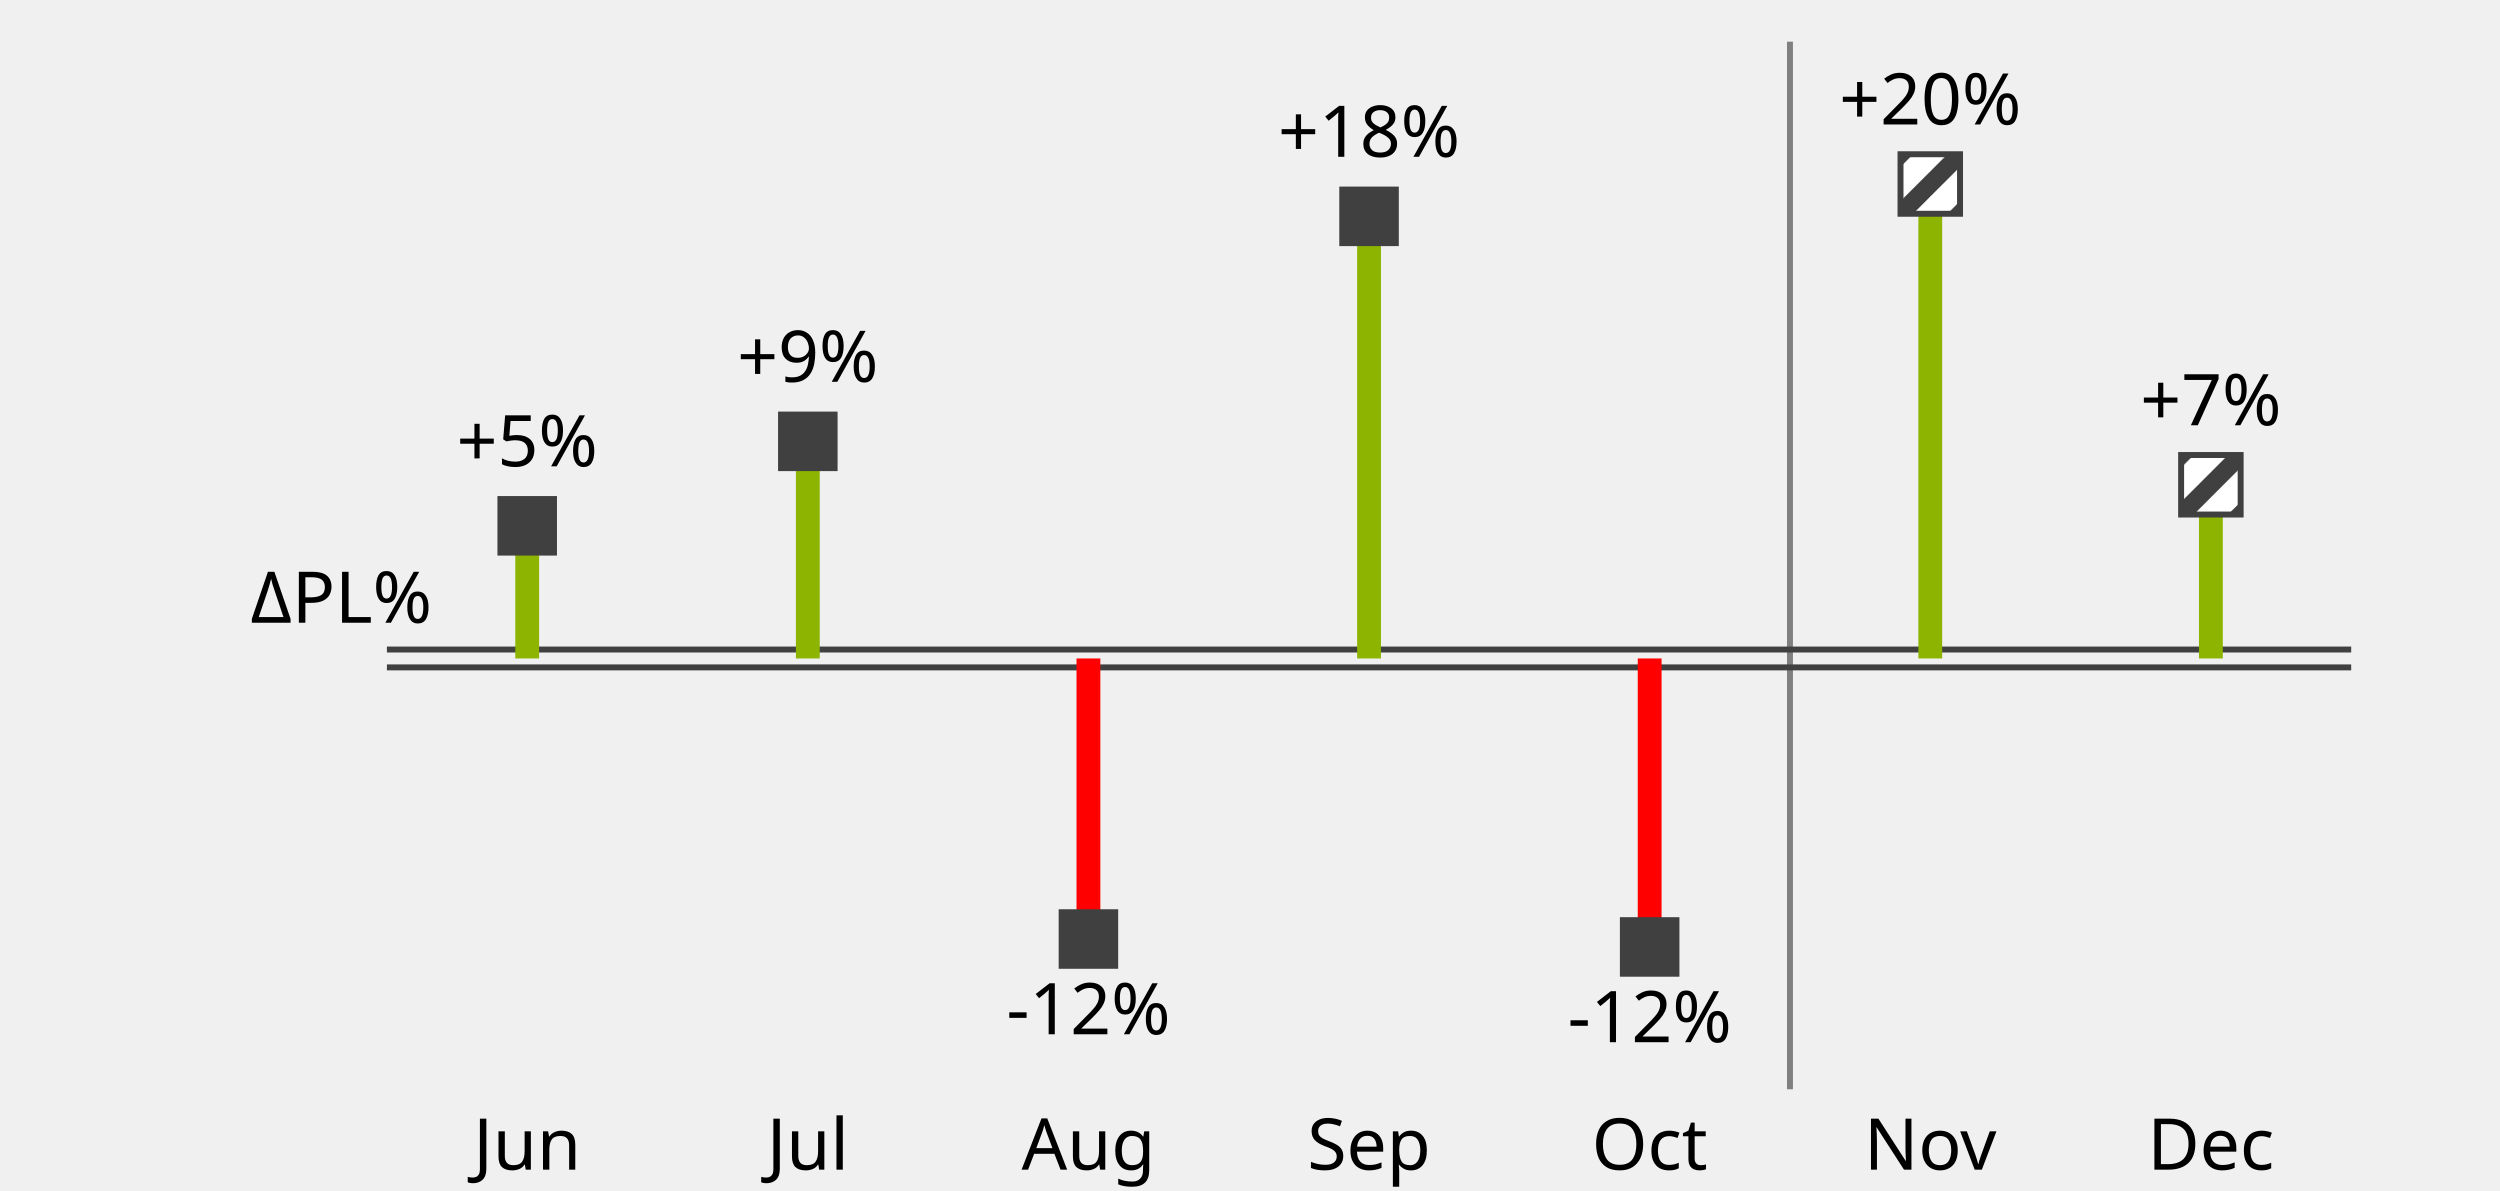
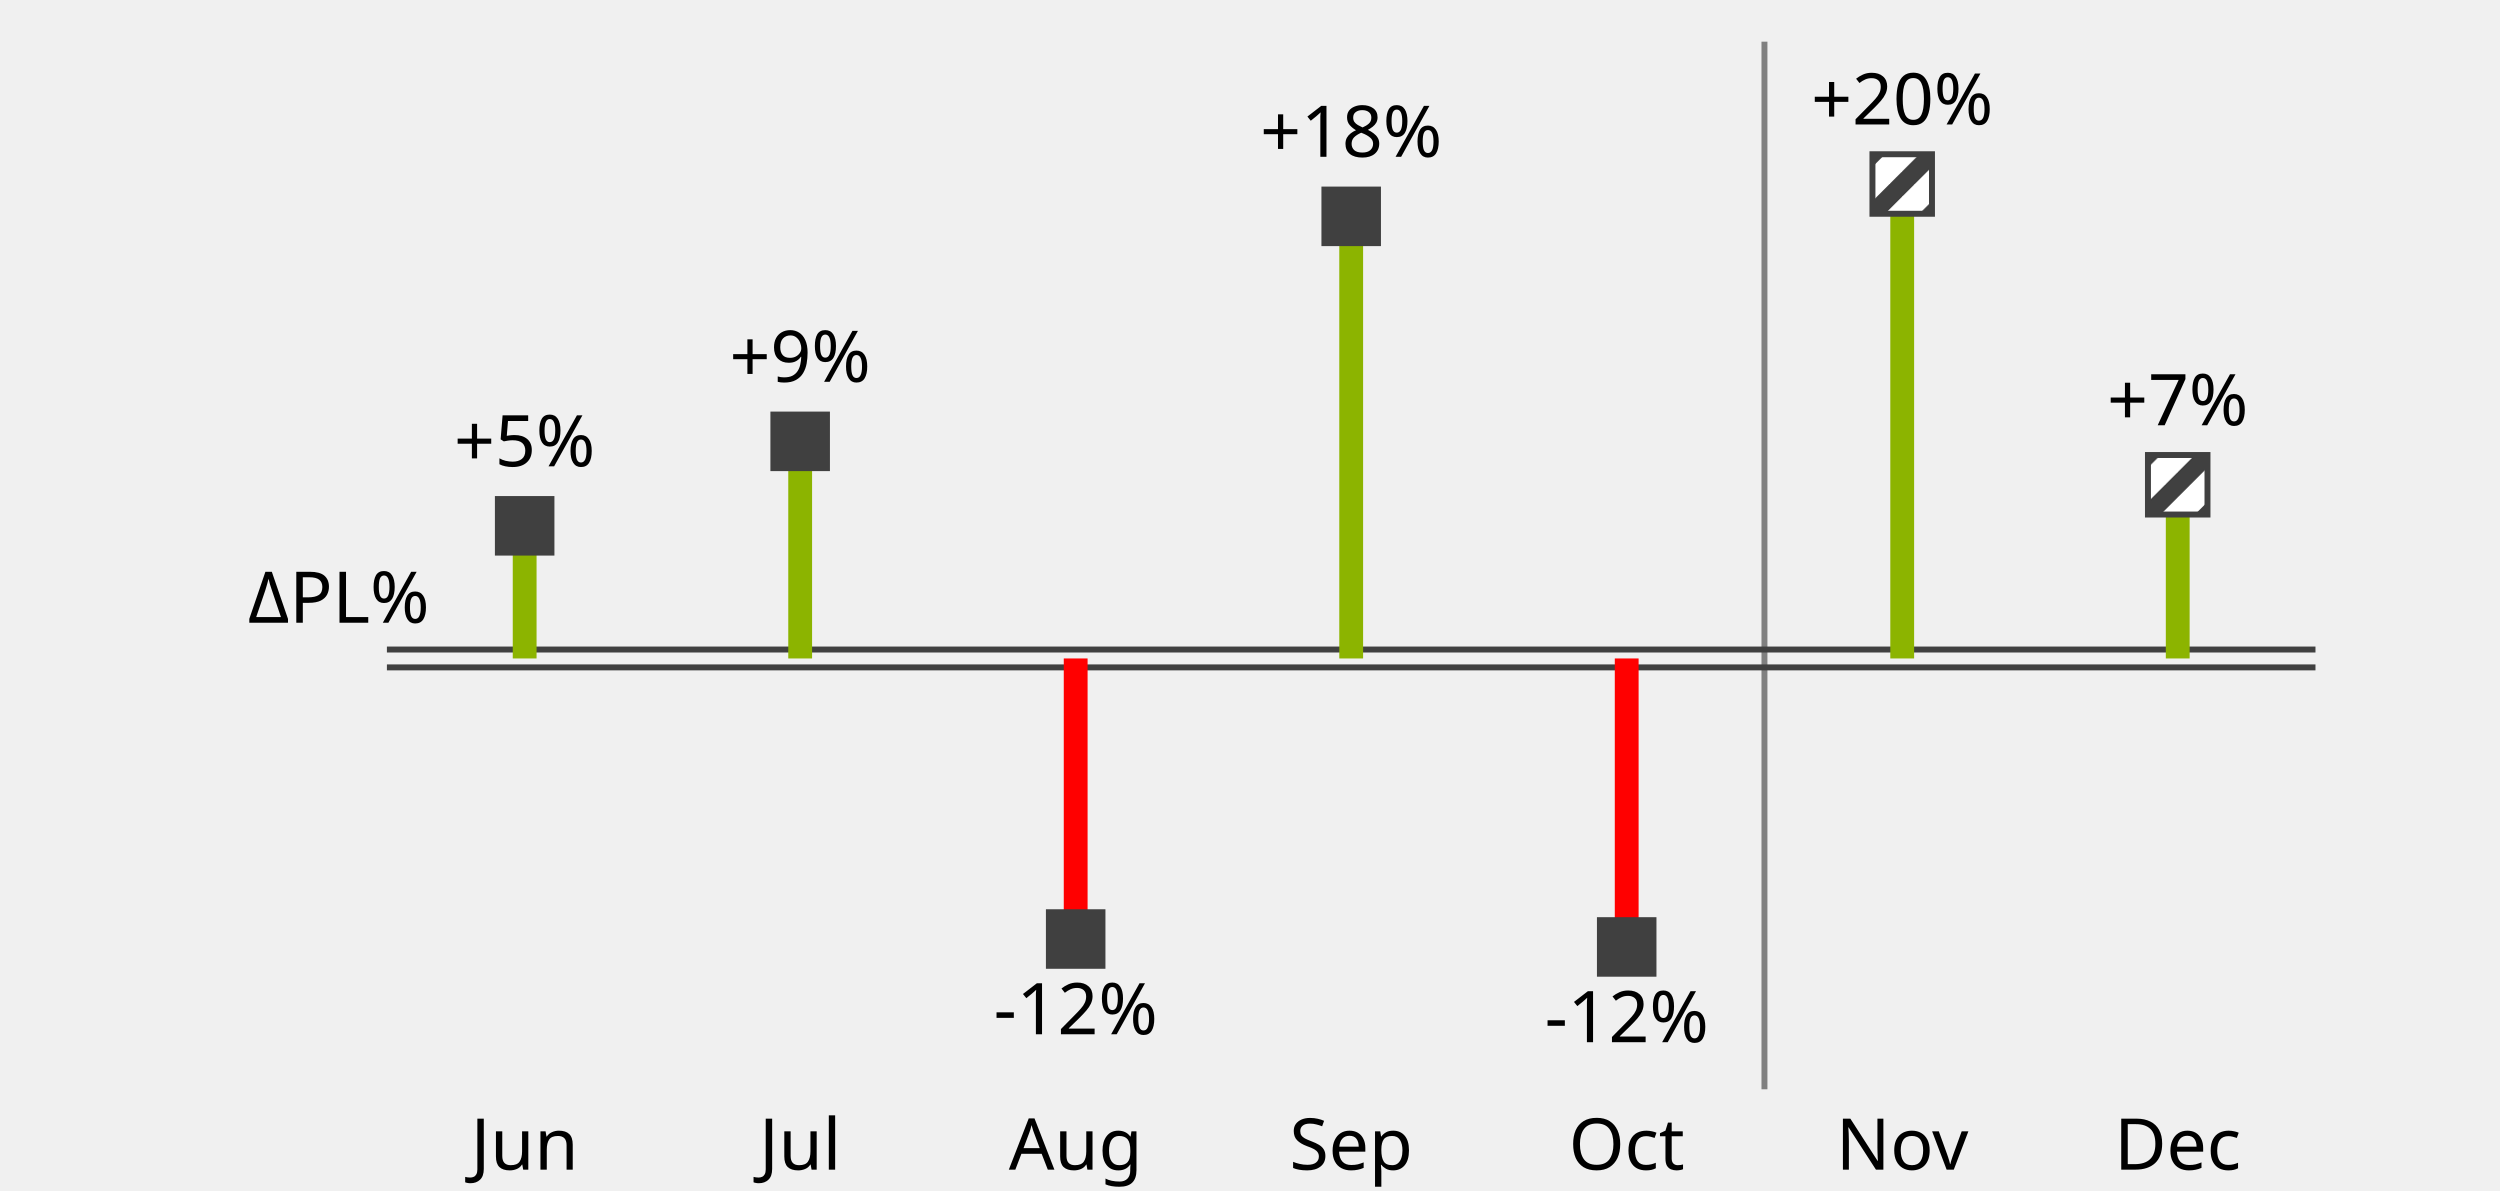
<svg xmlns="http://www.w3.org/2000/svg" version="1.1" class="marks" width="420" height="200" viewBox="0 0 420 200">
  <defs>
    <pattern id="pp-diagonal-stripe-3-404040-FFFFFF" patternUnits="userSpaceOnUse" width="10" height="10">
      <rect width="10" height="10" fill="#FFFFFF" />
      <path d="M-1,1 l2,-2 M0,10 l10,-10 M9,11 l2,-2" stroke="#404040" stroke-width="3" />
    </pattern>
  </defs>
  <g fill="none" stroke-miterlimit="4" transform="translate(65,7)">
    <g class="mark-group role-frame root" role="graphics-object" aria-roledescription="group mark container">
      <g transform="translate(0,0)">
-         <path class="background" aria-hidden="true" d="M0,0h330v176h-330Z" />
+         <path class="background" aria-hidden="true" d="M0,0h324v176h-324Z" />
        <g>
          <g class="mark-group role-axis" role="graphics-symbol" aria-roledescription="axis" aria-label="X-axis for a discrete scale with 7 values: Jun, Jul, Aug, Sep, Oct, Nov, Dec">
            <g transform="translate(0.5,176.5)">
              <path class="background" aria-hidden="true" d="M0,0h0v0h0Z" pointer-events="none" />
              <g>
                <g class="mark-text role-axis-label" pointer-events="none">
-                   <text text-anchor="middle" transform="translate(23.07143,13)" font-family="Segoe UI" font-size="12px" fill="#000000" opacity="1">Jun</text>
-                   <text text-anchor="middle" transform="translate(70.21429,13)" font-family="Segoe UI" font-size="12px" fill="#000000" opacity="1">Jul</text>
-                   <text text-anchor="middle" transform="translate(117.3571,13)" font-family="Segoe UI" font-size="12px" fill="#000000" opacity="1">Aug</text>
-                   <text text-anchor="middle" transform="translate(164.5,13)" font-family="Segoe UI" font-size="12px" fill="#000000" opacity="1">Sep</text>
-                   <text text-anchor="middle" transform="translate(211.6429,13)" font-family="Segoe UI" font-size="12px" fill="#000000" opacity="1">Oct</text>
-                   <text text-anchor="middle" transform="translate(258.7857,13)" font-family="Segoe UI" font-size="12px" fill="#000000" opacity="1">Nov</text>
-                   <text text-anchor="middle" transform="translate(305.9286,13)" font-family="Segoe UI" font-size="12px" fill="#000000" opacity="1">Dec</text>
+                   <text text-anchor="middle" transform="translate(22.64286,13)" font-family="Segoe UI" font-size="12px" fill="#000000" opacity="1">Jun</text>
+                   <text text-anchor="middle" transform="translate(68.92857,13)" font-family="Segoe UI" font-size="12px" fill="#000000" opacity="1">Jul</text>
+                   <text text-anchor="middle" transform="translate(115.2143,13)" font-family="Segoe UI" font-size="12px" fill="#000000" opacity="1">Aug</text>
+                   <text text-anchor="middle" transform="translate(161.5,13)" font-family="Segoe UI" font-size="12px" fill="#000000" opacity="1">Sep</text>
+                   <text text-anchor="middle" transform="translate(207.7857,13)" font-family="Segoe UI" font-size="12px" fill="#000000" opacity="1">Oct</text>
+                   <text text-anchor="middle" transform="translate(254.0714,13)" font-family="Segoe UI" font-size="12px" fill="#000000" opacity="1">Nov</text>
+                   <text text-anchor="middle" transform="translate(300.3571,13)" font-family="Segoe UI" font-size="12px" fill="#000000" opacity="1">Dec</text>
                </g>
              </g>
              <path class="foreground" aria-hidden="true" d="" pointer-events="none" display="none" />
            </g>
          </g>
          <g class="mark-symbol role-mark layer_0_marks" role="graphics-object" aria-roledescription="symbol mark container">
-             <path aria-label="Period: Jun" role="graphics-symbol" aria-roledescription="point" transform="translate(23.57143,0)" d="M2.739,0A2.739,2.739,0,1,1,-2.739,0A2.739,2.739,0,1,1,2.739,0" stroke="#4c78a8" stroke-width="2" opacity="0" />
-             <path aria-label="Period: Jul" role="graphics-symbol" aria-roledescription="point" transform="translate(70.71429,0)" d="M2.739,0A2.739,2.739,0,1,1,-2.739,0A2.739,2.739,0,1,1,2.739,0" stroke="#4c78a8" stroke-width="2" opacity="0" />
-             <path aria-label="Period: Aug" role="graphics-symbol" aria-roledescription="point" transform="translate(117.8571,0)" d="M2.739,0A2.739,2.739,0,1,1,-2.739,0A2.739,2.739,0,1,1,2.739,0" stroke="#4c78a8" stroke-width="2" opacity="0" />
-             <path aria-label="Period: Sep" role="graphics-symbol" aria-roledescription="point" transform="translate(165,0)" d="M2.739,0A2.739,2.739,0,1,1,-2.739,0A2.739,2.739,0,1,1,2.739,0" stroke="#4c78a8" stroke-width="2" opacity="0" />
-             <path aria-label="Period: Oct" role="graphics-symbol" aria-roledescription="point" transform="translate(212.1429,0)" d="M2.739,0A2.739,2.739,0,1,1,-2.739,0A2.739,2.739,0,1,1,2.739,0" stroke="#4c78a8" stroke-width="2" opacity="0" />
-             <path aria-label="Period: Nov" role="graphics-symbol" aria-roledescription="point" transform="translate(259.2857,0)" d="M2.739,0A2.739,2.739,0,1,1,-2.739,0A2.739,2.739,0,1,1,2.739,0" stroke="#4c78a8" stroke-width="2" opacity="0" />
-             <path aria-label="Period: Dec" role="graphics-symbol" aria-roledescription="point" transform="translate(306.4286,0)" d="M2.739,0A2.739,2.739,0,1,1,-2.739,0A2.739,2.739,0,1,1,2.739,0" stroke="#4c78a8" stroke-width="2" opacity="0" />
+             <path aria-label="Period: Jun" role="graphics-symbol" aria-roledescription="point" transform="translate(23.14286,0)" d="M2.739,0A2.739,2.739,0,1,1,-2.739,0A2.739,2.739,0,1,1,2.739,0" stroke="#4c78a8" stroke-width="2" opacity="0" />
+             <path aria-label="Period: Jul" role="graphics-symbol" aria-roledescription="point" transform="translate(69.42857,0)" d="M2.739,0A2.739,2.739,0,1,1,-2.739,0A2.739,2.739,0,1,1,2.739,0" stroke="#4c78a8" stroke-width="2" opacity="0" />
+             <path aria-label="Period: Aug" role="graphics-symbol" aria-roledescription="point" transform="translate(115.7143,0)" d="M2.739,0A2.739,2.739,0,1,1,-2.739,0A2.739,2.739,0,1,1,2.739,0" stroke="#4c78a8" stroke-width="2" opacity="0" />
+             <path aria-label="Period: Sep" role="graphics-symbol" aria-roledescription="point" transform="translate(162,0)" d="M2.739,0A2.739,2.739,0,1,1,-2.739,0A2.739,2.739,0,1,1,2.739,0" stroke="#4c78a8" stroke-width="2" opacity="0" />
+             <path aria-label="Period: Oct" role="graphics-symbol" aria-roledescription="point" transform="translate(208.2857,0)" d="M2.739,0A2.739,2.739,0,1,1,-2.739,0A2.739,2.739,0,1,1,2.739,0" stroke="#4c78a8" stroke-width="2" opacity="0" />
+             <path aria-label="Period: Nov" role="graphics-symbol" aria-roledescription="point" transform="translate(254.5714,0)" d="M2.739,0A2.739,2.739,0,1,1,-2.739,0A2.739,2.739,0,1,1,2.739,0" stroke="#4c78a8" stroke-width="2" opacity="0" />
+             <path aria-label="Period: Dec" role="graphics-symbol" aria-roledescription="point" transform="translate(300.8571,0)" d="M2.739,0A2.739,2.739,0,1,1,-2.739,0A2.739,2.739,0,1,1,2.739,0" stroke="#4c78a8" stroke-width="2" opacity="0" />
          </g>
          <g class="mark-symbol role-mark layer_1_marks" role="graphics-object" aria-roledescription="symbol mark container">
-             <path aria-label="Period: Jun" role="graphics-symbol" aria-roledescription="point" transform="translate(23.57143,176)" d="M2.739,0A2.739,2.739,0,1,1,-2.739,0A2.739,2.739,0,1,1,2.739,0" stroke="#4c78a8" stroke-width="2" opacity="0" />
-             <path aria-label="Period: Jul" role="graphics-symbol" aria-roledescription="point" transform="translate(70.71429,176)" d="M2.739,0A2.739,2.739,0,1,1,-2.739,0A2.739,2.739,0,1,1,2.739,0" stroke="#4c78a8" stroke-width="2" opacity="0" />
-             <path aria-label="Period: Aug" role="graphics-symbol" aria-roledescription="point" transform="translate(117.8571,176)" d="M2.739,0A2.739,2.739,0,1,1,-2.739,0A2.739,2.739,0,1,1,2.739,0" stroke="#4c78a8" stroke-width="2" opacity="0" />
-             <path aria-label="Period: Sep" role="graphics-symbol" aria-roledescription="point" transform="translate(165,176)" d="M2.739,0A2.739,2.739,0,1,1,-2.739,0A2.739,2.739,0,1,1,2.739,0" stroke="#4c78a8" stroke-width="2" opacity="0" />
-             <path aria-label="Period: Oct" role="graphics-symbol" aria-roledescription="point" transform="translate(212.1429,176)" d="M2.739,0A2.739,2.739,0,1,1,-2.739,0A2.739,2.739,0,1,1,2.739,0" stroke="#4c78a8" stroke-width="2" opacity="0" />
-             <path aria-label="Period: Nov" role="graphics-symbol" aria-roledescription="point" transform="translate(259.2857,176)" d="M2.739,0A2.739,2.739,0,1,1,-2.739,0A2.739,2.739,0,1,1,2.739,0" stroke="#4c78a8" stroke-width="2" opacity="0" />
-             <path aria-label="Period: Dec" role="graphics-symbol" aria-roledescription="point" transform="translate(306.4286,176)" d="M2.739,0A2.739,2.739,0,1,1,-2.739,0A2.739,2.739,0,1,1,2.739,0" stroke="#4c78a8" stroke-width="2" opacity="0" />
+             <path aria-label="Period: Jun" role="graphics-symbol" aria-roledescription="point" transform="translate(23.14286,176)" d="M2.739,0A2.739,2.739,0,1,1,-2.739,0A2.739,2.739,0,1,1,2.739,0" stroke="#4c78a8" stroke-width="2" opacity="0" />
+             <path aria-label="Period: Jul" role="graphics-symbol" aria-roledescription="point" transform="translate(69.42857,176)" d="M2.739,0A2.739,2.739,0,1,1,-2.739,0A2.739,2.739,0,1,1,2.739,0" stroke="#4c78a8" stroke-width="2" opacity="0" />
+             <path aria-label="Period: Aug" role="graphics-symbol" aria-roledescription="point" transform="translate(115.7143,176)" d="M2.739,0A2.739,2.739,0,1,1,-2.739,0A2.739,2.739,0,1,1,2.739,0" stroke="#4c78a8" stroke-width="2" opacity="0" />
+             <path aria-label="Period: Sep" role="graphics-symbol" aria-roledescription="point" transform="translate(162,176)" d="M2.739,0A2.739,2.739,0,1,1,-2.739,0A2.739,2.739,0,1,1,2.739,0" stroke="#4c78a8" stroke-width="2" opacity="0" />
+             <path aria-label="Period: Oct" role="graphics-symbol" aria-roledescription="point" transform="translate(208.2857,176)" d="M2.739,0A2.739,2.739,0,1,1,-2.739,0A2.739,2.739,0,1,1,2.739,0" stroke="#4c78a8" stroke-width="2" opacity="0" />
+             <path aria-label="Period: Nov" role="graphics-symbol" aria-roledescription="point" transform="translate(254.5714,176)" d="M2.739,0A2.739,2.739,0,1,1,-2.739,0A2.739,2.739,0,1,1,2.739,0" stroke="#4c78a8" stroke-width="2" opacity="0" />
+             <path aria-label="Period: Dec" role="graphics-symbol" aria-roledescription="point" transform="translate(300.8571,176)" d="M2.739,0A2.739,2.739,0,1,1,-2.739,0A2.739,2.739,0,1,1,2.739,0" stroke="#4c78a8" stroke-width="2" opacity="0" />
          </g>
          <g class="mark-rect role-mark layer_2_marks" role="graphics-object" aria-roledescription="rect mark container">
-             <path aria-label="Period: Jun" role="graphics-symbol" aria-roledescription="bar" d="M3.552713678800501e-15,0h47.143v176h-47.143Z" opacity="1" />
-             <path aria-label="Period: Jul" role="graphics-symbol" aria-roledescription="bar" d="M47.143,0h47.143v176h-47.143Z" opacity="1" />
-             <path aria-label="Period: Aug" role="graphics-symbol" aria-roledescription="bar" d="M94.286,0h47.143v176h-47.143Z" opacity="1" />
-             <path aria-label="Period: Sep" role="graphics-symbol" aria-roledescription="bar" d="M141.429,0h47.143v176h-47.143Z" opacity="1" />
-             <path aria-label="Period: Oct" role="graphics-symbol" aria-roledescription="bar" d="M188.571,0h47.143v176h-47.143Z" opacity="1" />
-             <path aria-label="Period: Nov" role="graphics-symbol" aria-roledescription="bar" d="M235.714,0h47.143v176h-47.143Z" opacity="1" />
-             <path aria-label="Period: Dec" role="graphics-symbol" aria-roledescription="bar" d="M282.857,0h47.143v176h-47.143Z" opacity="1" />
+             <path aria-label="Period: Jun" role="graphics-symbol" aria-roledescription="bar" d="M1.0658141036401503e-14,0h46.286v176h-46.286Z" opacity="1" />
+             <path aria-label="Period: Jul" role="graphics-symbol" aria-roledescription="bar" d="M46.286,0h46.286v176h-46.286Z" opacity="1" />
+             <path aria-label="Period: Aug" role="graphics-symbol" aria-roledescription="bar" d="M92.571,0h46.286v176h-46.286Z" opacity="1" />
+             <path aria-label="Period: Sep" role="graphics-symbol" aria-roledescription="bar" d="M138.857,0h46.286v176h-46.286Z" opacity="1" />
+             <path aria-label="Period: Oct" role="graphics-symbol" aria-roledescription="bar" d="M185.143,0h46.286v176h-46.286Z" opacity="1" />
+             <path aria-label="Period: Nov" role="graphics-symbol" aria-roledescription="bar" d="M231.429,0h46.286v176h-46.286Z" opacity="1" />
+             <path aria-label="Period: Dec" role="graphics-symbol" aria-roledescription="bar" d="M277.714,0h46.286v176h-46.286Z" opacity="1" />
          </g>
          <g class="mark-rule role-mark layer_3_marks" role="graphics-object" aria-roledescription="rule mark container">
-             <line aria-label="Period: Nov" role="graphics-symbol" aria-roledescription="rule mark" transform="translate(235.7143,0)" x2="0" y2="176" stroke="#808080" stroke-width="1" />
+             <line aria-label="Period: Nov" role="graphics-symbol" aria-roledescription="rule mark" transform="translate(231.4286,0)" x2="0" y2="176" stroke="#808080" stroke-width="1" />
          </g>
          <g class="mark-rule role-mark layer_4_marks" role="graphics-symbol" aria-roledescription="rule mark container" />
          <g class="mark-rule role-mark layer_5_marks" role="graphics-symbol" aria-roledescription="rule mark container">
-             <line transform="translate(0,102.1208)" x2="330" y2="0" stroke="#404040" stroke-width="1" />
+             <line transform="translate(0,102.1208)" x2="324" y2="0" stroke="#404040" stroke-width="1" />
          </g>
          <g class="mark-rule role-mark layer_6_marks" role="graphics-symbol" aria-roledescription="rule mark container">
-             <line transform="translate(0,105.1208)" x2="330" y2="0" stroke="#404040" stroke-width="1" />
+             <line transform="translate(0,105.1208)" x2="324" y2="0" stroke="#404040" stroke-width="1" />
          </g>
          <g class="mark-rule role-mark layer_7_marks" role="graphics-object" aria-roledescription="rule mark container">
-             <line aria-label="Period: Jun; Δ%: +5%" role="graphics-symbol" aria-roledescription="rule mark" transform="translate(23.57143,81.33871)" x2="0" y2="22.282" stroke="#8CB400" stroke-width="4" stroke-linecap="butt" opacity="1" />
-             <line aria-label="Period: Jul; Δ%: +9%" role="graphics-symbol" aria-roledescription="rule mark" transform="translate(70.71429,67.14713)" x2="0" y2="36.474" stroke="#8CB400" stroke-width="4" stroke-linecap="butt" opacity="1" />
-             <line aria-label="Period: Aug; Δ%: -12%" role="graphics-symbol" aria-roledescription="rule mark" transform="translate(117.8571,150.756)" x2="0" y2="-47.135" stroke="#FF0000" stroke-width="4" stroke-linecap="butt" opacity="1" />
-             <line aria-label="Period: Sep; Δ%: +18%" role="graphics-symbol" aria-roledescription="rule mark" transform="translate(165,29.34715)" x2="0" y2="74.274" stroke="#8CB400" stroke-width="4" stroke-linecap="butt" opacity="1" />
-             <line aria-label="Period: Oct; Δ%: -12%" role="graphics-symbol" aria-roledescription="rule mark" transform="translate(212.1429,152.0875)" x2="0" y2="-48.467" stroke="#FF0000" stroke-width="4" stroke-linecap="butt" opacity="1" />
-             <line aria-label="Period: Nov; Δ%: +20%" role="graphics-symbol" aria-roledescription="rule mark" transform="translate(259.2857,23.91249)" x2="0" y2="79.708" stroke="#8CB400" stroke-width="4" stroke-linecap="butt" opacity="1" />
-             <line aria-label="Period: Dec; Δ%: +7%" role="graphics-symbol" aria-roledescription="rule mark" transform="translate(306.4286,74.44187)" x2="0" y2="29.179" stroke="#8CB400" stroke-width="4" stroke-linecap="butt" opacity="1" />
+             <line aria-label="Period: Jun; Δ%: +5%" role="graphics-symbol" aria-roledescription="rule mark" transform="translate(23.14286,81.33871)" x2="0" y2="22.282" stroke="#8CB400" stroke-width="4" stroke-linecap="butt" opacity="1" />
+             <line aria-label="Period: Jul; Δ%: +9%" role="graphics-symbol" aria-roledescription="rule mark" transform="translate(69.42857,67.14713)" x2="0" y2="36.474" stroke="#8CB400" stroke-width="4" stroke-linecap="butt" opacity="1" />
+             <line aria-label="Period: Aug; Δ%: -12%" role="graphics-symbol" aria-roledescription="rule mark" transform="translate(115.7143,150.756)" x2="0" y2="-47.135" stroke="#FF0000" stroke-width="4" stroke-linecap="butt" opacity="1" />
+             <line aria-label="Period: Sep; Δ%: +18%" role="graphics-symbol" aria-roledescription="rule mark" transform="translate(162,29.34715)" x2="0" y2="74.274" stroke="#8CB400" stroke-width="4" stroke-linecap="butt" opacity="1" />
+             <line aria-label="Period: Oct; Δ%: -12%" role="graphics-symbol" aria-roledescription="rule mark" transform="translate(208.2857,152.0875)" x2="0" y2="-48.467" stroke="#FF0000" stroke-width="4" stroke-linecap="butt" opacity="1" />
+             <line aria-label="Period: Nov; Δ%: +20%" role="graphics-symbol" aria-roledescription="rule mark" transform="translate(254.5714,23.91249)" x2="0" y2="79.708" stroke="#8CB400" stroke-width="4" stroke-linecap="butt" opacity="1" />
+             <line aria-label="Period: Dec; Δ%: +7%" role="graphics-symbol" aria-roledescription="rule mark" transform="translate(300.8571,74.44187)" x2="0" y2="29.179" stroke="#8CB400" stroke-width="4" stroke-linecap="butt" opacity="1" />
          </g>
          <g class="mark-symbol role-mark layer_8_marks" role="graphics-object" aria-roledescription="symbol mark container">
-             <path aria-label="Period: Nov" role="graphics-symbol" aria-roledescription="square" transform="translate(259.2857,23.91249)" d="M-5,-5h10v10h-10Z" fill="#FFFFFF" stroke-width="2" opacity="1" />
-             <path aria-label="Period: Dec" role="graphics-symbol" aria-roledescription="square" transform="translate(306.4286,74.44187)" d="M-5,-5h10v10h-10Z" fill="#FFFFFF" stroke-width="2" opacity="1" />
+             <path aria-label="Period: Nov" role="graphics-symbol" aria-roledescription="square" transform="translate(254.5714,23.91249)" d="M-5,-5h10v10h-10Z" fill="#FFFFFF" stroke-width="2" opacity="1" />
+             <path aria-label="Period: Dec" role="graphics-symbol" aria-roledescription="square" transform="translate(300.8571,74.44187)" d="M-5,-5h10v10h-10Z" fill="#FFFFFF" stroke-width="2" opacity="1" />
          </g>
          <g class="mark-symbol role-mark layer_9_marks" role="graphics-object" aria-roledescription="symbol mark container">
-             <path aria-label="Period: Jun" role="graphics-symbol" aria-roledescription="square" transform="translate(23.57143,81.33871)" d="M-5,-5h10v10h-10Z" fill="#404040" stroke-width="1" opacity="1" />
-             <path aria-label="Period: Jul" role="graphics-symbol" aria-roledescription="square" transform="translate(70.71429,67.14713)" d="M-5,-5h10v10h-10Z" fill="#404040" stroke-width="1" opacity="1" />
-             <path aria-label="Period: Aug" role="graphics-symbol" aria-roledescription="square" transform="translate(117.8571,150.756)" d="M-5,-5h10v10h-10Z" fill="#404040" stroke-width="1" opacity="1" />
-             <path aria-label="Period: Sep" role="graphics-symbol" aria-roledescription="square" transform="translate(165,29.34715)" d="M-5,-5h10v10h-10Z" fill="#404040" stroke-width="1" opacity="1" />
-             <path aria-label="Period: Oct" role="graphics-symbol" aria-roledescription="square" transform="translate(212.1429,152.0875)" d="M-5,-5h10v10h-10Z" fill="#404040" stroke-width="1" opacity="1" />
-             <path aria-label="Period: Nov" role="graphics-symbol" aria-roledescription="square" transform="translate(259.2857,23.91249)" d="M-5,-5h10v10h-10Z" fill="url(#pp-diagonal-stripe-3-404040-FFFFFF)" stroke="#404040" stroke-width="1" opacity="1" />
-             <path aria-label="Period: Dec" role="graphics-symbol" aria-roledescription="square" transform="translate(306.4286,74.44187)" d="M-5,-5h10v10h-10Z" fill="url(#pp-diagonal-stripe-3-404040-FFFFFF)" stroke="#404040" stroke-width="1" opacity="1" />
+             <path aria-label="Period: Jun" role="graphics-symbol" aria-roledescription="square" transform="translate(23.14286,81.33871)" d="M-5,-5h10v10h-10Z" fill="#404040" stroke-width="1" opacity="1" />
+             <path aria-label="Period: Jul" role="graphics-symbol" aria-roledescription="square" transform="translate(69.42857,67.14713)" d="M-5,-5h10v10h-10Z" fill="#404040" stroke-width="1" opacity="1" />
+             <path aria-label="Period: Aug" role="graphics-symbol" aria-roledescription="square" transform="translate(115.7143,150.756)" d="M-5,-5h10v10h-10Z" fill="#404040" stroke-width="1" opacity="1" />
+             <path aria-label="Period: Sep" role="graphics-symbol" aria-roledescription="square" transform="translate(162,29.34715)" d="M-5,-5h10v10h-10Z" fill="#404040" stroke-width="1" opacity="1" />
+             <path aria-label="Period: Oct" role="graphics-symbol" aria-roledescription="square" transform="translate(208.2857,152.0875)" d="M-5,-5h10v10h-10Z" fill="#404040" stroke-width="1" opacity="1" />
+             <path aria-label="Period: Nov" role="graphics-symbol" aria-roledescription="square" transform="translate(254.5714,23.91249)" d="M-5,-5h10v10h-10Z" fill="url(#pp-diagonal-stripe-3-404040-FFFFFF)" stroke="#404040" stroke-width="1" opacity="1" />
+             <path aria-label="Period: Dec" role="graphics-symbol" aria-roledescription="square" transform="translate(300.8571,74.44187)" d="M-5,-5h10v10h-10Z" fill="url(#pp-diagonal-stripe-3-404040-FFFFFF)" stroke="#404040" stroke-width="1" opacity="1" />
          </g>
          <g class="mark-text role-mark layer_10_marks" role="graphics-object" aria-roledescription="text mark container">
-             <text aria-label="Period: Jun" role="graphics-symbol" aria-roledescription="text mark" text-anchor="middle" transform="translate(23.57143,71.33871)" font-family="Segoe UI" font-size="12px" fill="#000000">+5%</text>
-             <text aria-label="Period: Jul" role="graphics-symbol" aria-roledescription="text mark" text-anchor="middle" transform="translate(70.71429,57.14713)" font-family="Segoe UI" font-size="12px" fill="#000000">+9%</text>
-             <text aria-label="Period: Aug" role="graphics-symbol" aria-roledescription="text mark" text-anchor="middle" transform="translate(117.8571,166.756)" font-family="Segoe UI" font-size="12px" fill="#000000">-12%</text>
-             <text aria-label="Period: Sep" role="graphics-symbol" aria-roledescription="text mark" text-anchor="middle" transform="translate(165,19.34715)" font-family="Segoe UI" font-size="12px" fill="#000000">+18%</text>
-             <text aria-label="Period: Oct" role="graphics-symbol" aria-roledescription="text mark" text-anchor="middle" transform="translate(212.1429,168.0875)" font-family="Segoe UI" font-size="12px" fill="#000000">-12%</text>
-             <text aria-label="Period: Nov" role="graphics-symbol" aria-roledescription="text mark" text-anchor="middle" transform="translate(259.2857,13.91249)" font-family="Segoe UI" font-size="12px" fill="#000000">+20%</text>
-             <text aria-label="Period: Dec" role="graphics-symbol" aria-roledescription="text mark" text-anchor="middle" transform="translate(306.4286,64.44187)" font-family="Segoe UI" font-size="12px" fill="#000000">+7%</text>
+             <text aria-label="Period: Jun" role="graphics-symbol" aria-roledescription="text mark" text-anchor="middle" transform="translate(23.14286,71.33871)" font-family="Segoe UI" font-size="12px" fill="#000000">+5%</text>
+             <text aria-label="Period: Jul" role="graphics-symbol" aria-roledescription="text mark" text-anchor="middle" transform="translate(69.42857,57.14713)" font-family="Segoe UI" font-size="12px" fill="#000000">+9%</text>
+             <text aria-label="Period: Aug" role="graphics-symbol" aria-roledescription="text mark" text-anchor="middle" transform="translate(115.7143,166.756)" font-family="Segoe UI" font-size="12px" fill="#000000">-12%</text>
+             <text aria-label="Period: Sep" role="graphics-symbol" aria-roledescription="text mark" text-anchor="middle" transform="translate(162,19.34715)" font-family="Segoe UI" font-size="12px" fill="#000000">+18%</text>
+             <text aria-label="Period: Oct" role="graphics-symbol" aria-roledescription="text mark" text-anchor="middle" transform="translate(208.2857,168.0875)" font-family="Segoe UI" font-size="12px" fill="#000000">-12%</text>
+             <text aria-label="Period: Nov" role="graphics-symbol" aria-roledescription="text mark" text-anchor="middle" transform="translate(254.5714,13.91249)" font-family="Segoe UI" font-size="12px" fill="#000000">+20%</text>
+             <text aria-label="Period: Dec" role="graphics-symbol" aria-roledescription="text mark" text-anchor="middle" transform="translate(300.8571,64.44187)" font-family="Segoe UI" font-size="12px" fill="#000000">+7%</text>
          </g>
          <g class="mark-symbol role-mark layer_11_marks" role="graphics-symbol" aria-roledescription="symbol mark container" />
          <g class="mark-text role-mark layer_12_marks" role="graphics-object" aria-roledescription="text mark container">
-             <text aria-label="Period: Jun" role="graphics-symbol" aria-roledescription="text mark" text-anchor="end" transform="translate(7.570829,97.6208)" font-family="Segoe UI" font-size="12px" fill="#000000">ΔPL%</text>
+             <text aria-label="Period: Jun" role="graphics-symbol" aria-roledescription="text mark" text-anchor="end" transform="translate(7.142257,97.6208)" font-family="Segoe UI" font-size="12px" fill="#000000">ΔPL%</text>
          </g>
        </g>
        <path class="foreground" aria-hidden="true" d="" display="none" />
      </g>
    </g>
  </g>
</svg>
